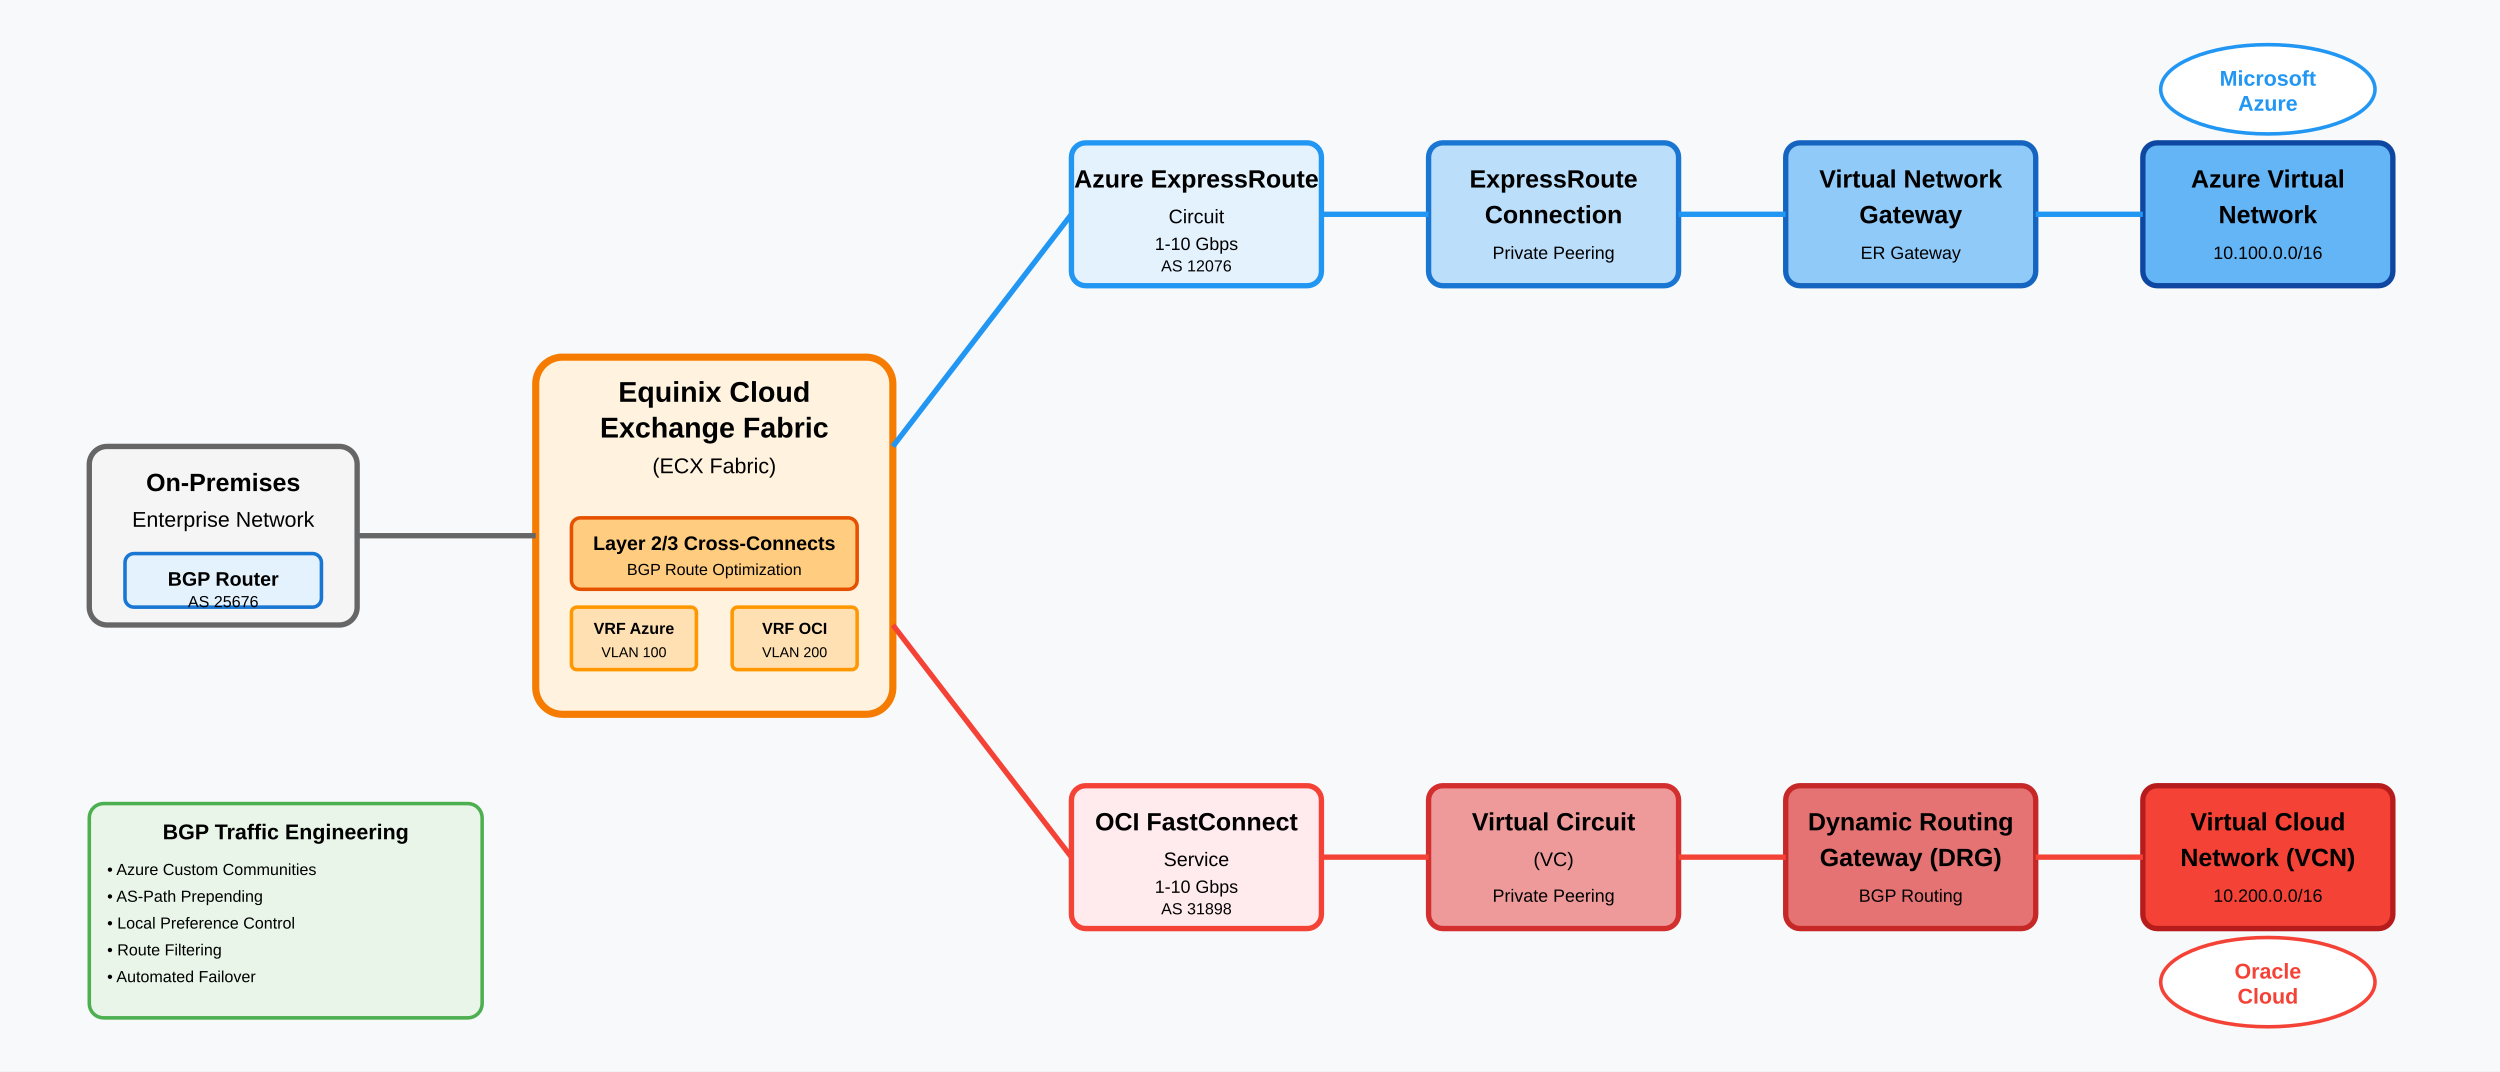
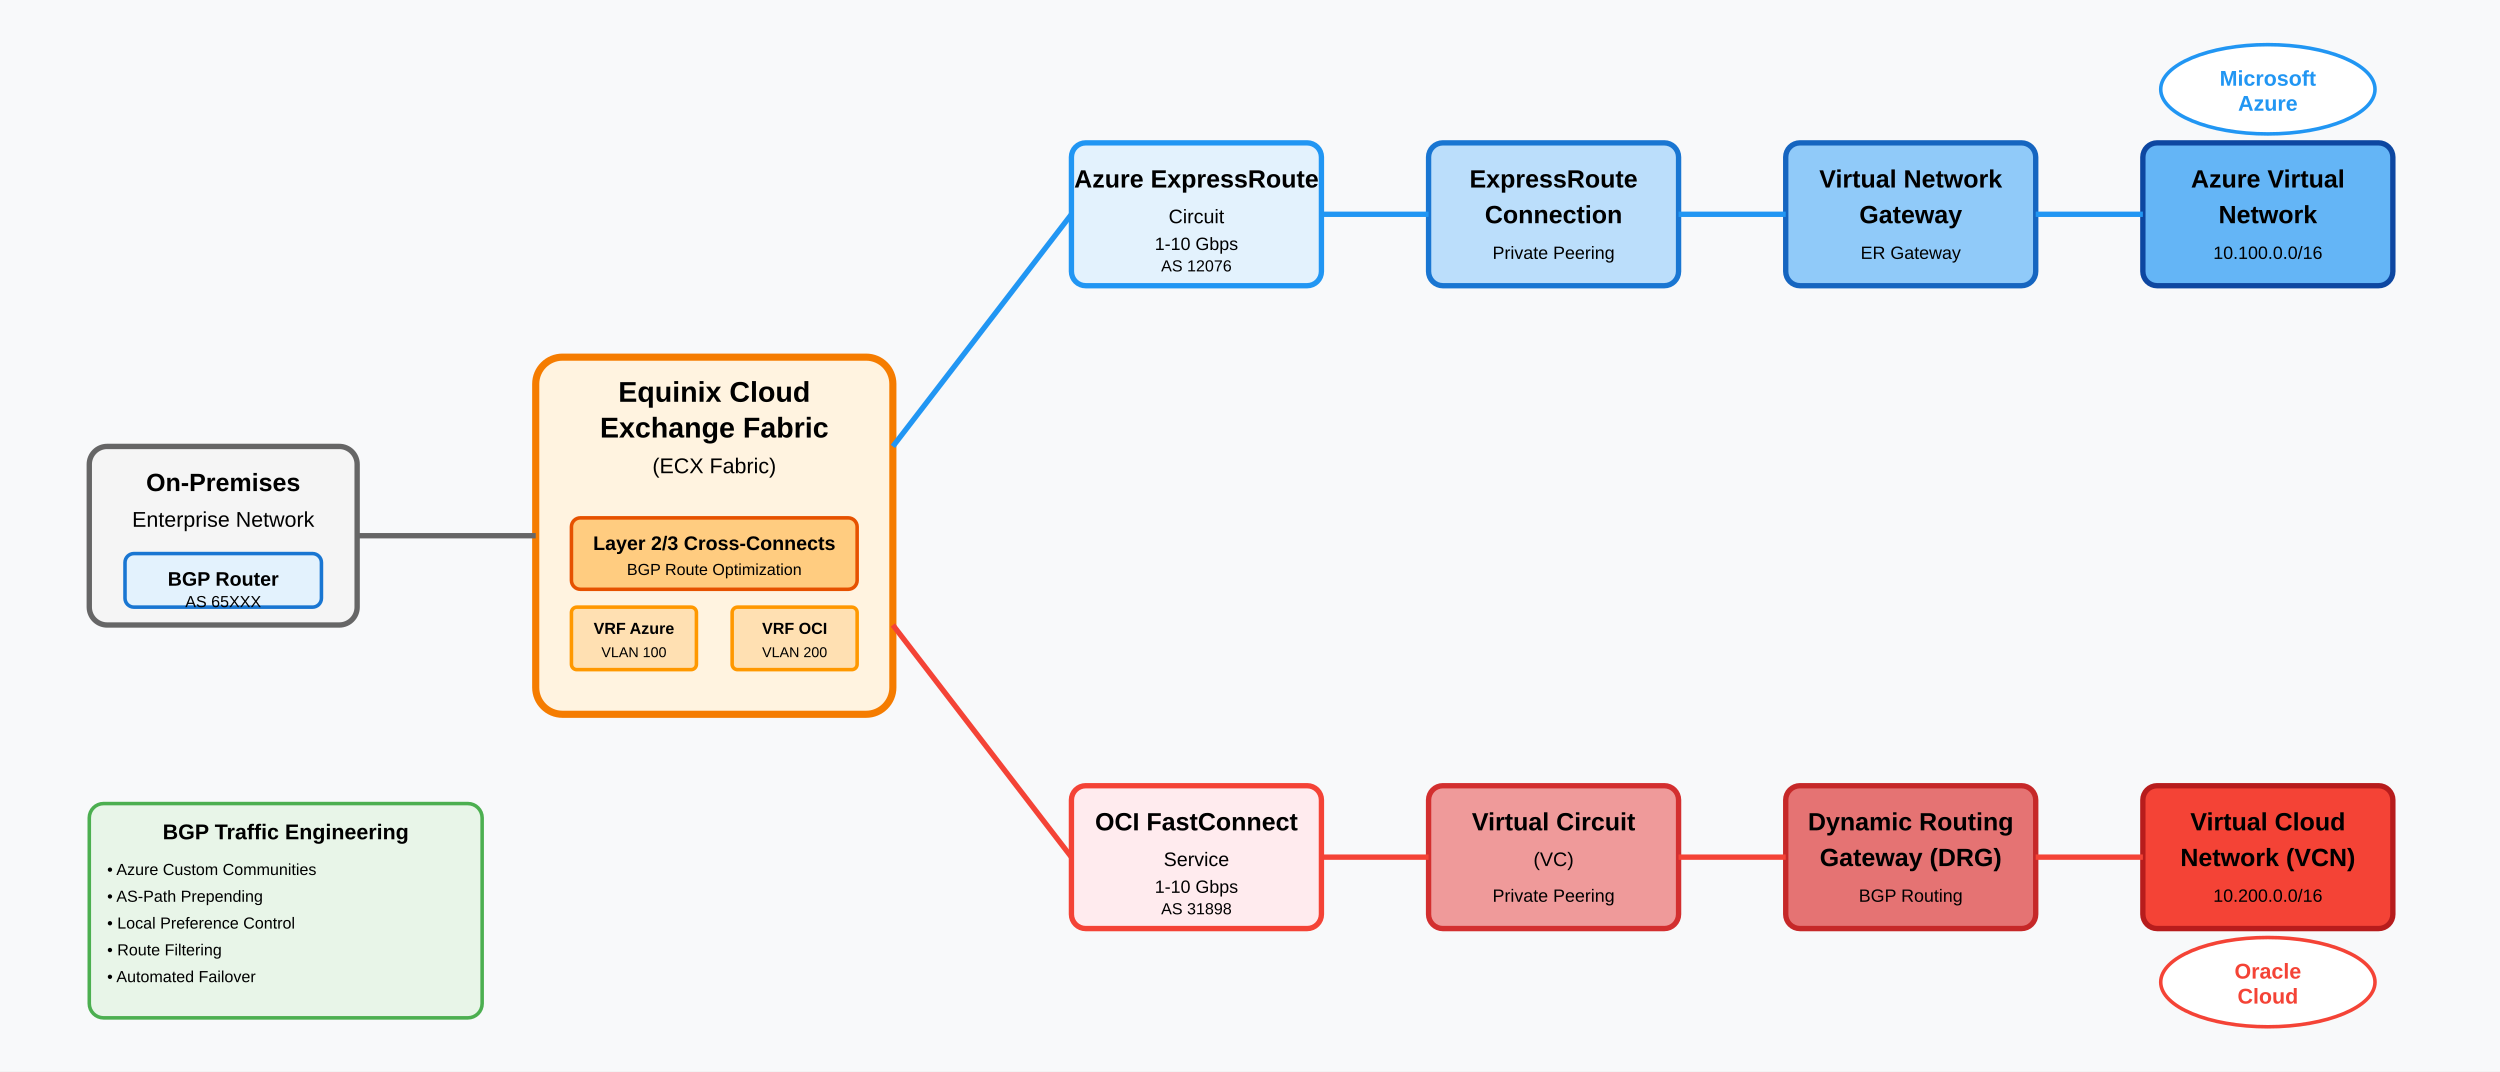
<svg xmlns="http://www.w3.org/2000/svg" viewBox="0 0 1400 600">
  <rect width="1400" height="600" fill="#f8f9fa" />
  <g id="on-premises">
    <rect x="50" y="250" width="150" height="100" rx="10" fill="#f5f5f5" stroke="#666" stroke-width="3" />
    <text x="125" y="275" text-anchor="middle" font-family="Arial" font-size="14" font-weight="bold">On-Premises</text>
    <text x="125" y="295" text-anchor="middle" font-family="Arial" font-size="12">Enterprise Network</text>
    <rect x="70" y="310" width="110" height="30" rx="5" fill="#e3f2fd" stroke="#1976d2" stroke-width="2" />
    <text x="125" y="328" text-anchor="middle" font-family="Arial" font-size="11" font-weight="bold">BGP Router</text>
-     <text x="125" y="340" text-anchor="middle" font-family="Arial" font-size="9">AS 25676</text>
+     <text x="125" y="340" text-anchor="middle" font-family="Arial" font-size="9">AS 65XXX</text>
  </g>
  <g id="equinix-fabric">
    <rect x="300" y="200" width="200" height="200" rx="15" fill="#fff3e0" stroke="#f57c00" stroke-width="4" />
    <text x="400" y="225" text-anchor="middle" font-family="Arial" font-size="16" font-weight="bold">Equinix Cloud</text>
    <text x="400" y="245" text-anchor="middle" font-family="Arial" font-size="16" font-weight="bold">Exchange Fabric</text>
    <text x="400" y="265" text-anchor="middle" font-family="Arial" font-size="12">(ECX Fabric)</text>
    <rect x="320" y="290" width="160" height="40" rx="5" fill="#ffcc80" stroke="#e65100" stroke-width="2" />
    <text x="400" y="308" text-anchor="middle" font-family="Arial" font-size="11" font-weight="bold">Layer 2/3 Cross-Connects</text>
    <text x="400" y="322" text-anchor="middle" font-family="Arial" font-size="9">BGP Route Optimization</text>
    <rect x="320" y="340" width="70" height="35" rx="3" fill="#ffe0b2" stroke="#ff9800" stroke-width="2" />
    <text x="355" y="355" text-anchor="middle" font-family="Arial" font-size="9" font-weight="bold">VRF Azure</text>
    <text x="355" y="368" text-anchor="middle" font-family="Arial" font-size="8">VLAN 100</text>
    <rect x="410" y="340" width="70" height="35" rx="3" fill="#ffe0b2" stroke="#ff9800" stroke-width="2" />
    <text x="445" y="355" text-anchor="middle" font-family="Arial" font-size="9" font-weight="bold">VRF OCI</text>
    <text x="445" y="368" text-anchor="middle" font-family="Arial" font-size="8">VLAN 200</text>
  </g>
  <g id="azure-path">
    <rect x="600" y="80" width="140" height="80" rx="8" fill="#e3f2fd" stroke="#2196f3" stroke-width="3" />
    <text x="670" y="105" text-anchor="middle" font-family="Arial" font-size="14" font-weight="bold">Azure ExpressRoute</text>
    <text x="670" y="125" text-anchor="middle" font-family="Arial" font-size="11">Circuit</text>
    <text x="670" y="140" text-anchor="middle" font-family="Arial" font-size="10">1-10 Gbps</text>
    <text x="670" y="152" text-anchor="middle" font-family="Arial" font-size="9">AS 12076</text>
    <rect x="800" y="80" width="140" height="80" rx="8" fill="#bbdefb" stroke="#1976d2" stroke-width="3" />
    <text x="870" y="105" text-anchor="middle" font-family="Arial" font-size="14" font-weight="bold">ExpressRoute</text>
    <text x="870" y="125" text-anchor="middle" font-family="Arial" font-size="14" font-weight="bold">Connection</text>
    <text x="870" y="145" text-anchor="middle" font-family="Arial" font-size="10">Private Peering</text>
    <rect x="1000" y="80" width="140" height="80" rx="8" fill="#90caf9" stroke="#1565c0" stroke-width="3" />
    <text x="1070" y="105" text-anchor="middle" font-family="Arial" font-size="14" font-weight="bold">Virtual Network</text>
    <text x="1070" y="125" text-anchor="middle" font-family="Arial" font-size="14" font-weight="bold">Gateway</text>
    <text x="1070" y="145" text-anchor="middle" font-family="Arial" font-size="10">ER Gateway</text>
    <rect x="1200" y="80" width="140" height="80" rx="8" fill="#64b5f6" stroke="#0d47a1" stroke-width="3" />
    <text x="1270" y="105" text-anchor="middle" font-family="Arial" font-size="14" font-weight="bold">Azure Virtual</text>
    <text x="1270" y="125" text-anchor="middle" font-family="Arial" font-size="14" font-weight="bold">Network</text>
    <text x="1270" y="145" text-anchor="middle" font-family="Arial" font-size="10">10.100.0.0/16</text>
  </g>
  <g id="oci-path">
    <rect x="600" y="440" width="140" height="80" rx="8" fill="#ffebee" stroke="#f44336" stroke-width="3" />
    <text x="670" y="465" text-anchor="middle" font-family="Arial" font-size="14" font-weight="bold">OCI FastConnect</text>
    <text x="670" y="485" text-anchor="middle" font-family="Arial" font-size="11">Service</text>
    <text x="670" y="500" text-anchor="middle" font-family="Arial" font-size="10">1-10 Gbps</text>
    <text x="670" y="512" text-anchor="middle" font-family="Arial" font-size="9">AS 31898</text>
    <rect x="800" y="440" width="140" height="80" rx="8" fill="#ef9a9a" stroke="#d32f2f" stroke-width="3" />
    <text x="870" y="465" text-anchor="middle" font-family="Arial" font-size="14" font-weight="bold">Virtual Circuit</text>
    <text x="870" y="485" text-anchor="middle" font-family="Arial" font-size="11">(VC)</text>
    <text x="870" y="505" text-anchor="middle" font-family="Arial" font-size="10">Private Peering</text>
    <rect x="1000" y="440" width="140" height="80" rx="8" fill="#e57373" stroke="#c62828" stroke-width="3" />
    <text x="1070" y="465" text-anchor="middle" font-family="Arial" font-size="14" font-weight="bold">Dynamic Routing</text>
    <text x="1070" y="485" text-anchor="middle" font-family="Arial" font-size="14" font-weight="bold">Gateway (DRG)</text>
    <text x="1070" y="505" text-anchor="middle" font-family="Arial" font-size="10">BGP Routing</text>
    <rect x="1200" y="440" width="140" height="80" rx="8" fill="#f44336" stroke="#b71c1c" stroke-width="3" />
    <text x="1270" y="465" text-anchor="middle" font-family="Arial" font-size="14" font-weight="bold">Virtual Cloud</text>
    <text x="1270" y="485" text-anchor="middle" font-family="Arial" font-size="14" font-weight="bold">Network (VCN)</text>
    <text x="1270" y="505" text-anchor="middle" font-family="Arial" font-size="10">10.200.0.0/16</text>
  </g>
  <g id="oracle-cloud">
    <ellipse cx="1270" cy="550" rx="60" ry="25" fill="#fff" stroke="#f44336" stroke-width="2" />
    <text x="1270" y="548" text-anchor="middle" font-family="Arial" font-size="12" font-weight="bold" fill="#f44336">Oracle</text>
    <text x="1270" y="562" text-anchor="middle" font-family="Arial" font-size="12" font-weight="bold" fill="#f44336">Cloud</text>
  </g>
  <g id="microsoft-azure">
    <ellipse cx="1270" cy="50" rx="60" ry="25" fill="#fff" stroke="#2196f3" stroke-width="2" />
    <text x="1270" y="48" text-anchor="middle" font-family="Arial" font-size="12" font-weight="bold" fill="#2196f3">Microsoft</text>
    <text x="1270" y="62" text-anchor="middle" font-family="Arial" font-size="12" font-weight="bold" fill="#2196f3">Azure</text>
  </g>
  <g id="connections">
    <line x1="200" y1="300" x2="300" y2="300" stroke="#666" stroke-width="3" />
    <line x1="500" y1="250" x2="600" y2="120" stroke="#2196f3" stroke-width="3" />
    <line x1="740" y1="120" x2="800" y2="120" stroke="#2196f3" stroke-width="3" />
    <line x1="940" y1="120" x2="1000" y2="120" stroke="#2196f3" stroke-width="3" />
    <line x1="1140" y1="120" x2="1200" y2="120" stroke="#2196f3" stroke-width="3" />
    <line x1="500" y1="350" x2="600" y2="480" stroke="#f44336" stroke-width="3" />
    <line x1="740" y1="480" x2="800" y2="480" stroke="#f44336" stroke-width="3" />
    <line x1="940" y1="480" x2="1000" y2="480" stroke="#f44336" stroke-width="3" />
    <line x1="1140" y1="480" x2="1200" y2="480" stroke="#f44336" stroke-width="3" />
  </g>
  <g id="bgp-communities">
    <rect x="50" y="450" width="220" height="120" rx="8" fill="#e8f5e8" stroke="#4caf50" stroke-width="2" />
    <text x="160" y="470" text-anchor="middle" font-family="Arial" font-size="12" font-weight="bold">BGP Traffic Engineering</text>
    <text x="60" y="490" font-family="Arial" font-size="9">• Azure Custom Communities</text>
    <text x="60" y="505" font-family="Arial" font-size="9">• AS-Path Prepending</text>
    <text x="60" y="520" font-family="Arial" font-size="9">• Local Preference Control</text>
    <text x="60" y="535" font-family="Arial" font-size="9">• Route Filtering</text>
    <text x="60" y="550" font-family="Arial" font-size="9">• Automated Failover</text>
  </g>
</svg>
